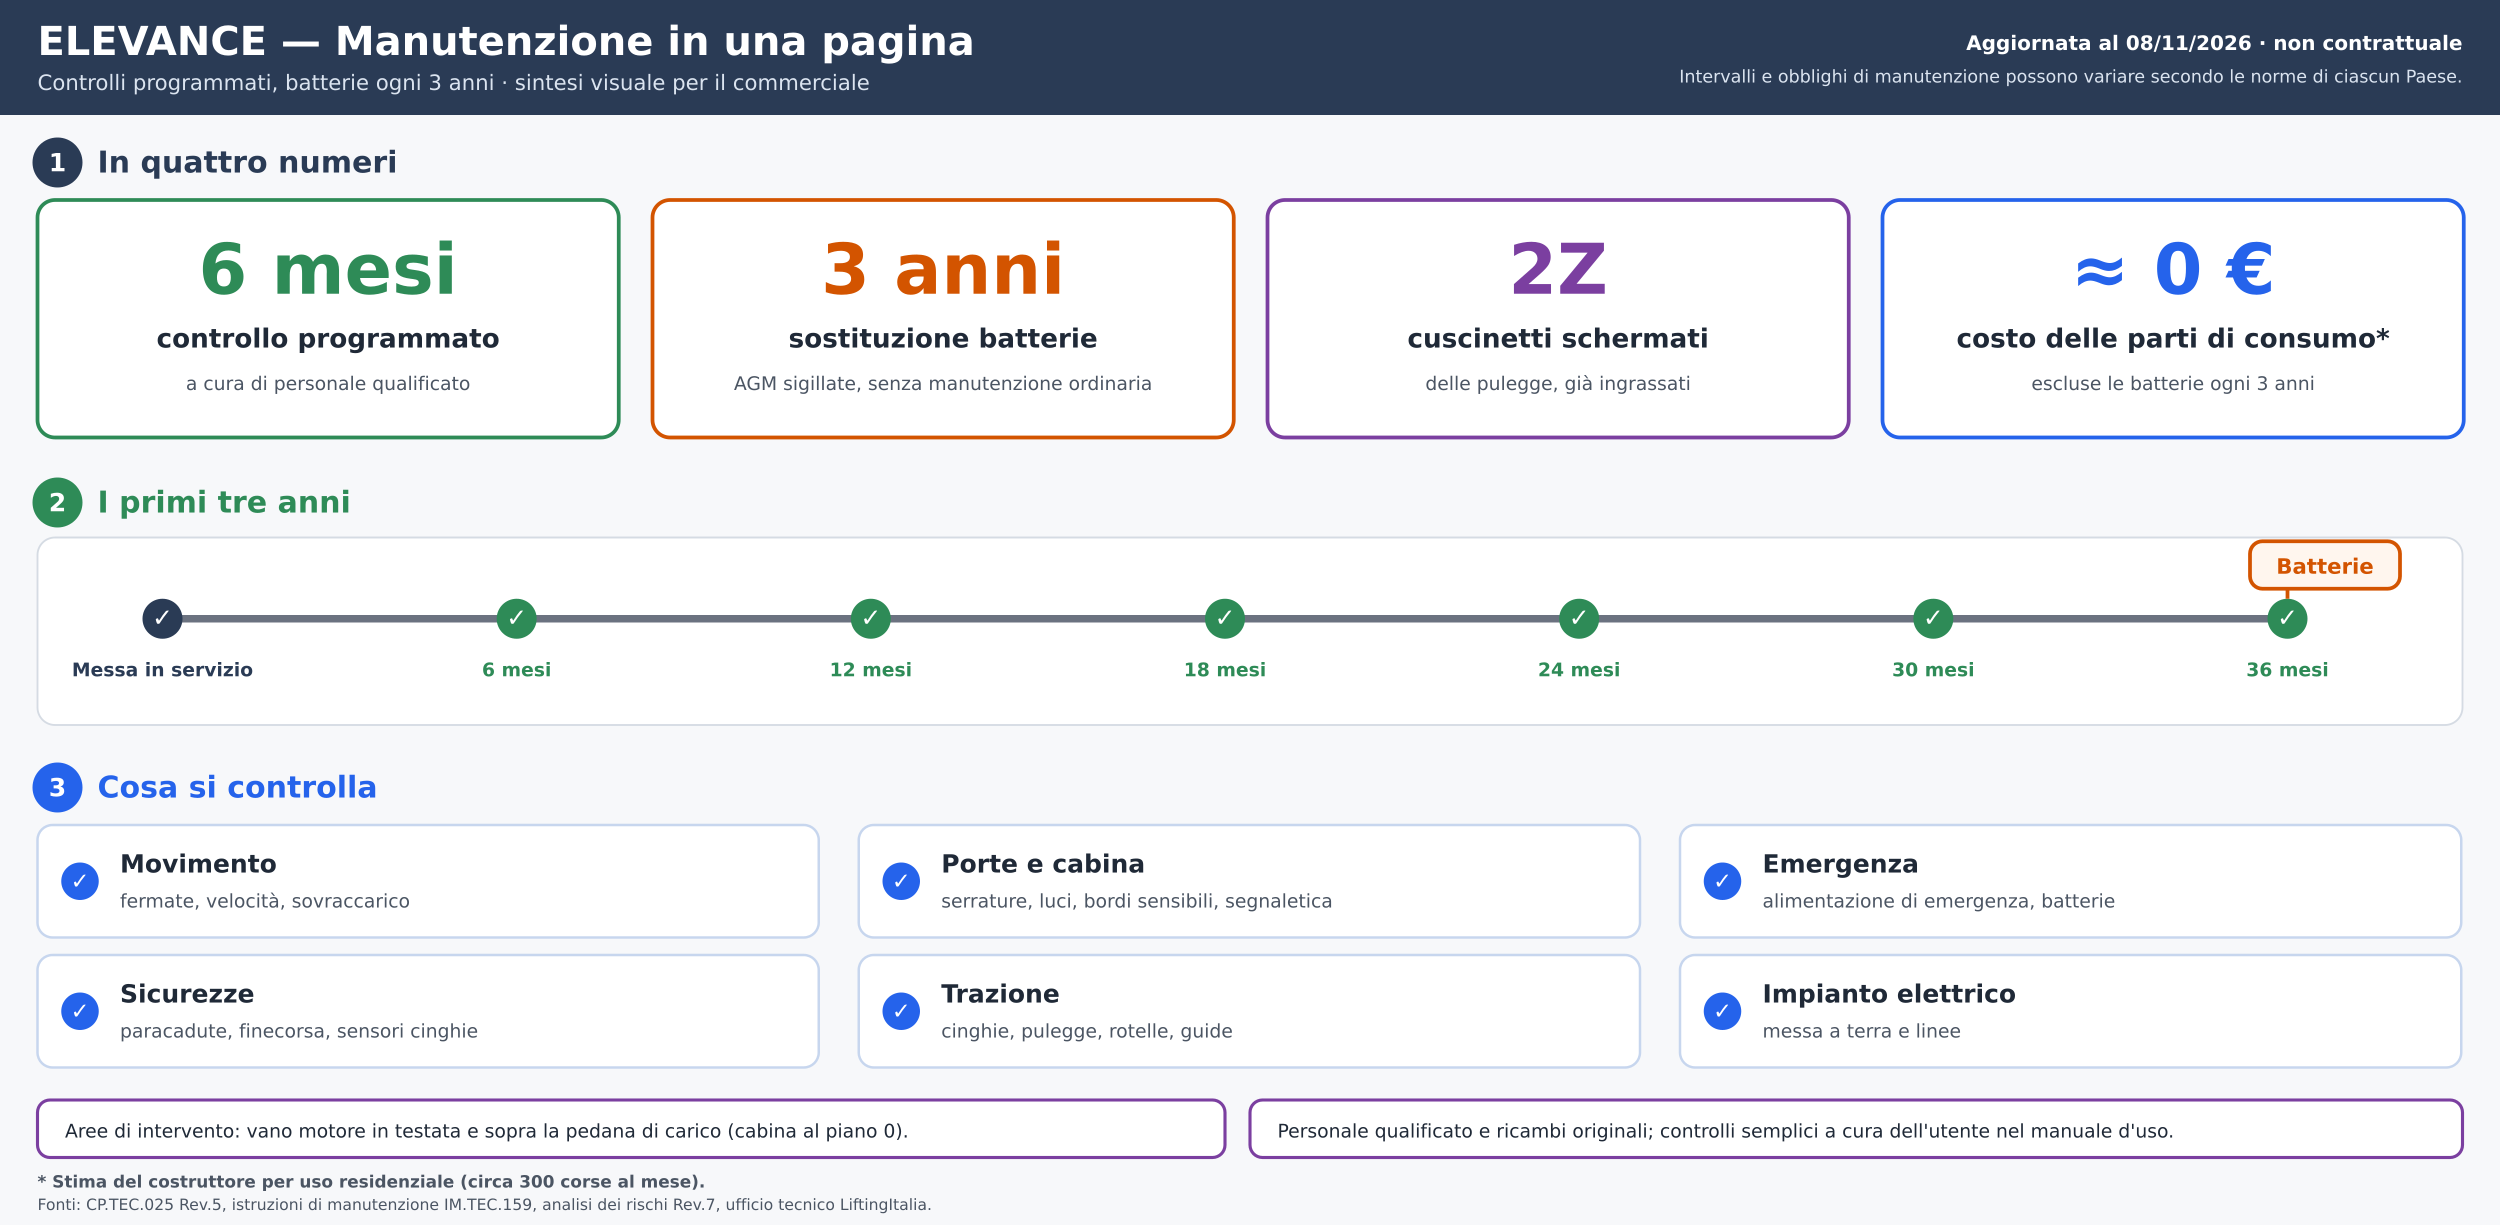
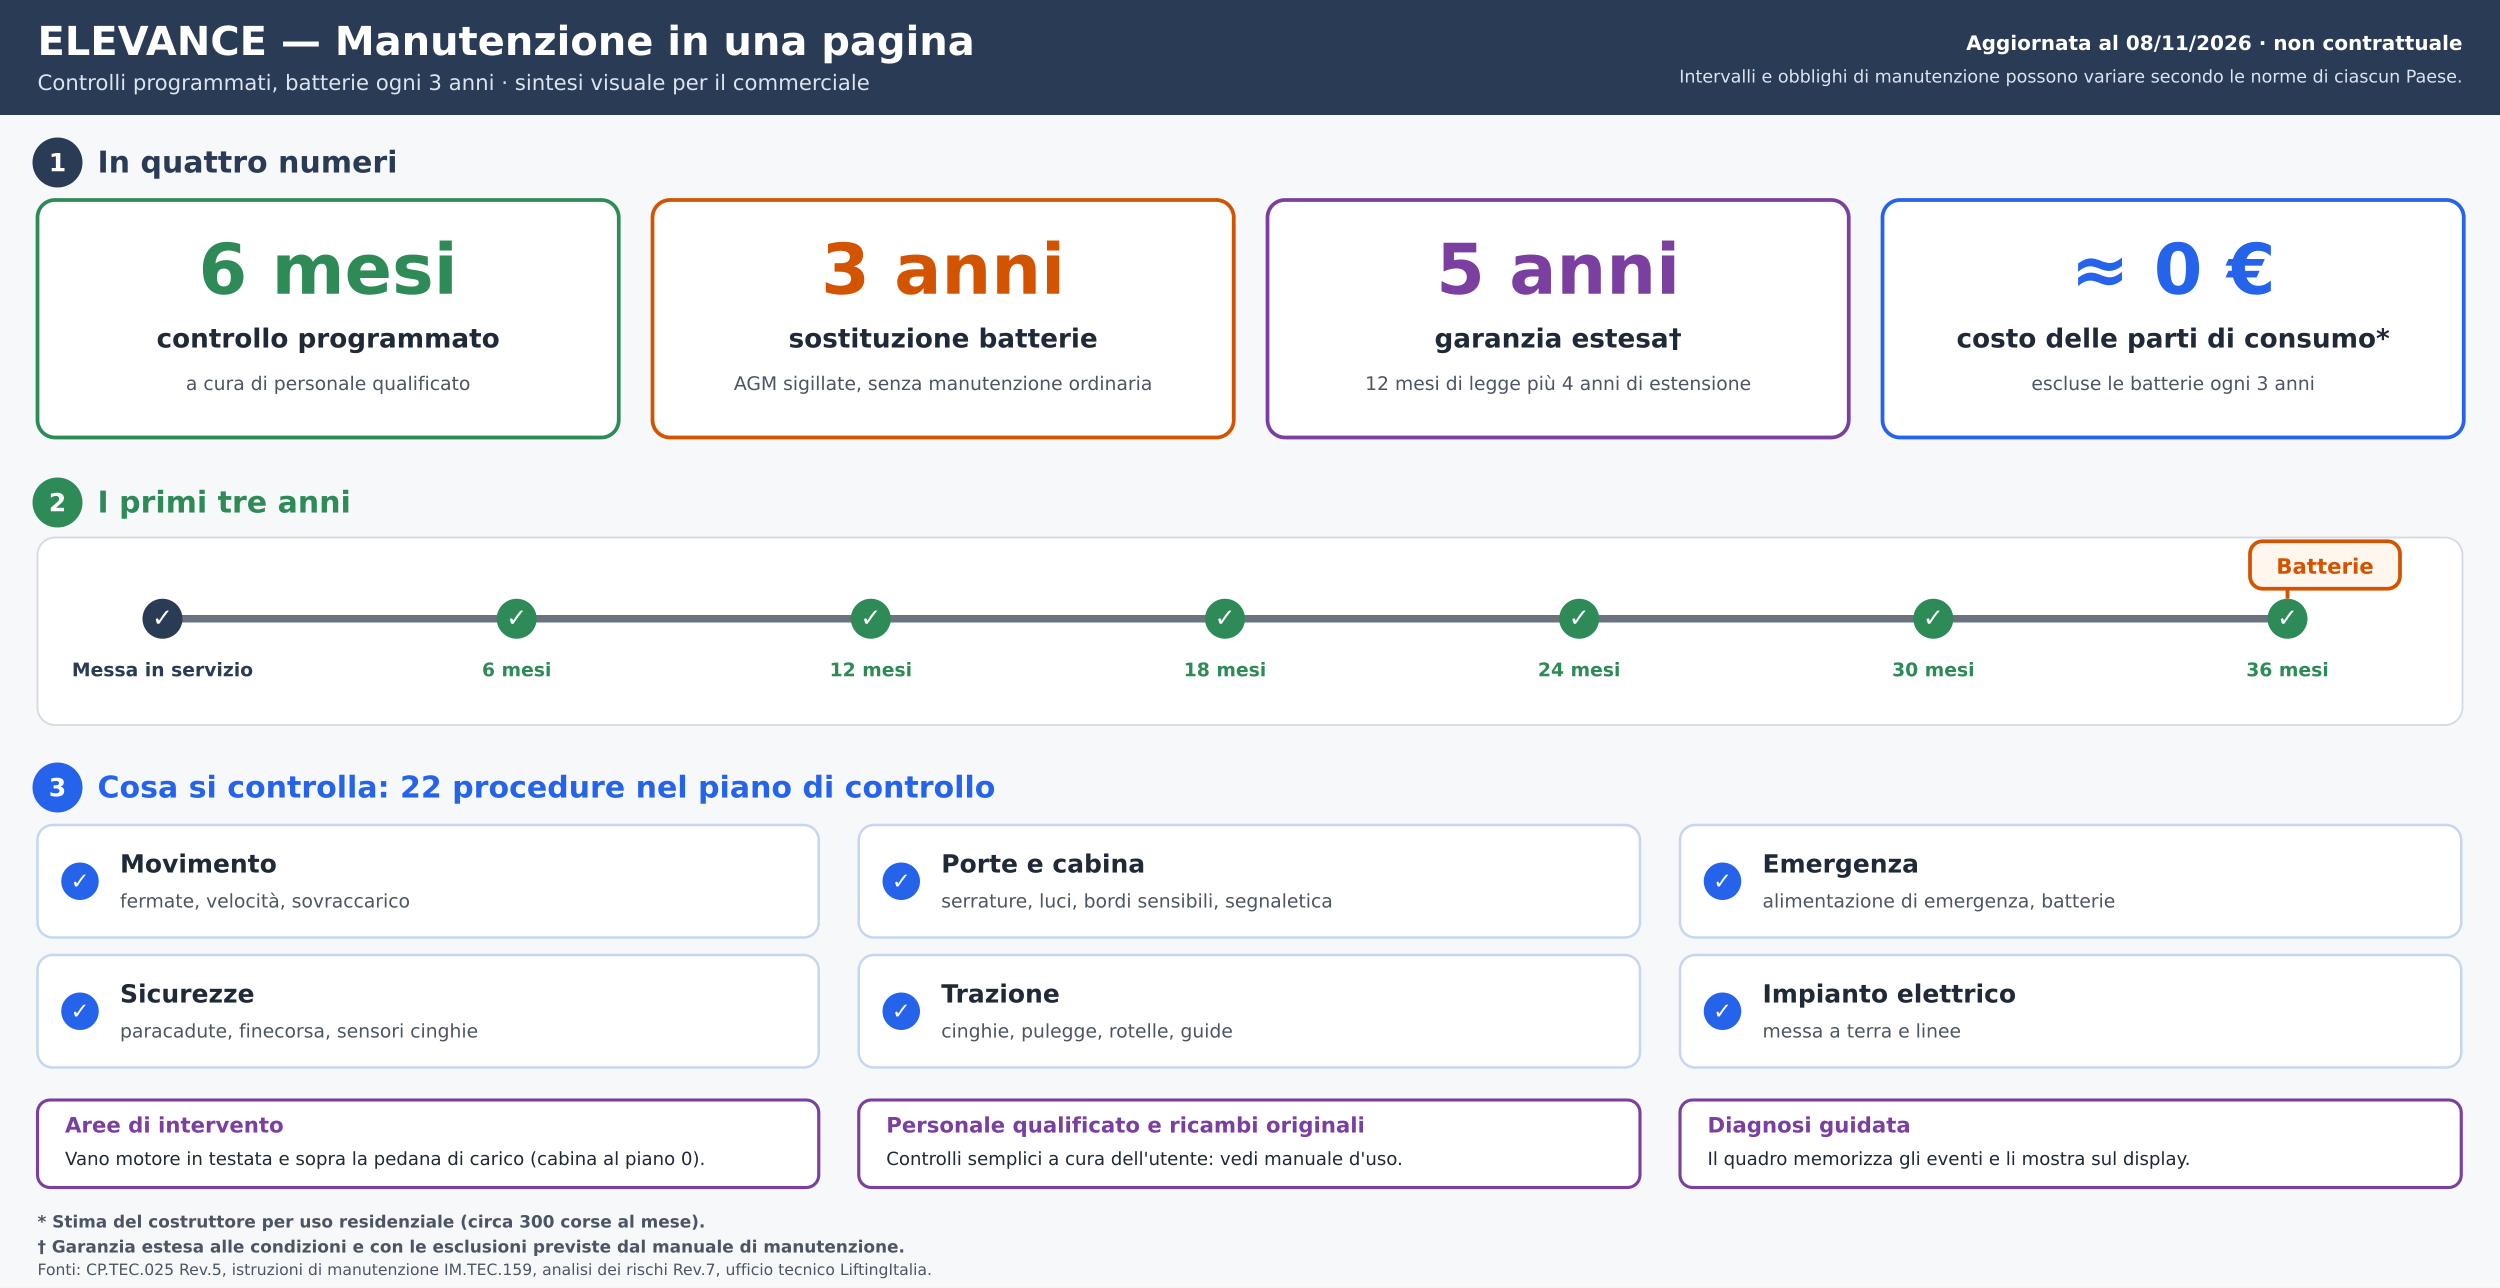
- <svg xmlns="http://www.w3.org/2000/svg" width="2000" height="980" viewBox="0 0 2000 980" font-family="DejaVu Sans, Arial, Helvetica, sans-serif">
-   <rect width="2000" height="980" fill="#f7f8fa" />
+ <svg xmlns="http://www.w3.org/2000/svg" width="2000" height="1030" viewBox="0 0 2000 1030" font-family="DejaVu Sans, Arial, Helvetica, sans-serif">
+   <rect width="2000" height="1030" fill="#f7f8fa" />
  <rect x="0" y="0" width="2000" height="92" rx="0" fill="#2a3b55" stroke="#2a3b55" stroke-width="0" />
  <text x="30" y="44" font-size="32" text-anchor="start" font-weight="bold" fill="#fff">ELEVANCE — Manutenzione in una pagina</text>
  <text x="30" y="72" font-size="17" text-anchor="start" font-weight="normal" fill="#dbe4f0">Controlli programmati, batterie ogni 3 anni · sintesi visuale per il commerciale</text>
  <text x="1970" y="40" font-size="16" text-anchor="end" font-weight="bold" fill="#fff">Aggiornata al 08/11/2026 · non contrattuale</text>
  <text x="1970" y="66" font-size="14" text-anchor="end" font-weight="normal" fill="#dbe4f0">Intervalli e obblighi di manutenzione possono variare secondo le norme di ciascun Paese.</text>
  <circle cx="46" cy="130" r="20" fill="#2a3b55" />
  <text x="46" y="137" font-size="20" text-anchor="middle" font-weight="bold" fill="#fff">1</text>
  <text x="78" y="138" font-size="24" text-anchor="start" font-weight="bold" fill="#2a3b55">In quattro numeri</text>
  <rect x="30" y="160" width="465" height="190" rx="14" fill="#fff" stroke="#2e8b57" stroke-width="3" />
  <text x="262.5" y="235" font-size="56" text-anchor="middle" font-weight="bold" fill="#2e8b57">6 mesi</text>
  <text x="262.5" y="278" font-size="21" text-anchor="middle" font-weight="bold" fill="#1f2937">controllo programmato</text>
  <text x="262.5" y="312" font-size="15" text-anchor="middle" font-weight="normal" fill="#4b5563">a cura di personale qualificato</text>
  <rect x="522" y="160" width="465" height="190" rx="14" fill="#fff" stroke="#d35400" stroke-width="3" />
  <text x="754.5" y="235" font-size="56" text-anchor="middle" font-weight="bold" fill="#d35400">3 anni</text>
  <text x="754.5" y="278" font-size="21" text-anchor="middle" font-weight="bold" fill="#1f2937">sostituzione batterie</text>
  <text x="754.5" y="312" font-size="15" text-anchor="middle" font-weight="normal" fill="#4b5563">AGM sigillate, senza manutenzione ordinaria</text>
  <rect x="1014" y="160" width="465" height="190" rx="14" fill="#fff" stroke="#7b3fa0" stroke-width="3" />
-   <text x="1246.5" y="235" font-size="56" text-anchor="middle" font-weight="bold" fill="#7b3fa0">2Z</text>
-   <text x="1246.5" y="278" font-size="21" text-anchor="middle" font-weight="bold" fill="#1f2937">cuscinetti schermati</text>
-   <text x="1246.5" y="312" font-size="15" text-anchor="middle" font-weight="normal" fill="#4b5563">delle pulegge, già ingrassati</text>
+   <text x="1246.5" y="235" font-size="56" text-anchor="middle" font-weight="bold" fill="#7b3fa0">5 anni</text>
+   <text x="1246.5" y="278" font-size="21" text-anchor="middle" font-weight="bold" fill="#1f2937">garanzia estesa†</text>
+   <text x="1246.5" y="312" font-size="15" text-anchor="middle" font-weight="normal" fill="#4b5563">12 mesi di legge più 4 anni di estensione</text>
  <rect x="1506" y="160" width="465" height="190" rx="14" fill="#fff" stroke="#2563eb" stroke-width="3" />
  <text x="1738.5" y="235" font-size="56" text-anchor="middle" font-weight="bold" fill="#2563eb">≈ 0 €</text>
  <text x="1738.5" y="278" font-size="21" text-anchor="middle" font-weight="bold" fill="#1f2937">costo delle parti di consumo*</text>
  <text x="1738.5" y="312" font-size="15" text-anchor="middle" font-weight="normal" fill="#4b5563">escluse le batterie ogni 3 anni</text>
  <circle cx="46" cy="402" r="20" fill="#2e8b57" />
  <text x="46" y="409" font-size="20" text-anchor="middle" font-weight="bold" fill="#fff">2</text>
  <text x="78" y="410" font-size="24" text-anchor="start" font-weight="bold" fill="#2e8b57">I primi tre anni</text>
  <rect x="30" y="430" width="1940" height="150" rx="14" fill="#fff" stroke="#d5dbe3" stroke-width="1.5" />
  <line x1="130" y1="495" x2="1830" y2="495" stroke="#6b7280" stroke-width="6" />
  <circle cx="130.0" cy="495" r="16" fill="#2a3b55" />
  <text x="130.0" y="501" font-size="20" text-anchor="middle" font-weight="bold" fill="#fff">✓</text>
  <text x="130.0" y="541" font-size="15" text-anchor="middle" font-weight="bold" fill="#2a3b55">Messa in servizio</text>
  <circle cx="413.333" cy="495" r="16" fill="#2e8b57" />
  <text x="413.333" y="501" font-size="20" text-anchor="middle" font-weight="bold" fill="#fff">✓</text>
  <text x="413.333" y="541" font-size="15" text-anchor="middle" font-weight="bold" fill="#2e8b57">6 mesi</text>
  <circle cx="696.667" cy="495" r="16" fill="#2e8b57" />
  <text x="696.667" y="501" font-size="20" text-anchor="middle" font-weight="bold" fill="#fff">✓</text>
  <text x="696.667" y="541" font-size="15" text-anchor="middle" font-weight="bold" fill="#2e8b57">12 mesi</text>
  <circle cx="980.0" cy="495" r="16" fill="#2e8b57" />
  <text x="980.0" y="501" font-size="20" text-anchor="middle" font-weight="bold" fill="#fff">✓</text>
  <text x="980.0" y="541" font-size="15" text-anchor="middle" font-weight="bold" fill="#2e8b57">18 mesi</text>
  <circle cx="1263.333" cy="495" r="16" fill="#2e8b57" />
  <text x="1263.333" y="501" font-size="20" text-anchor="middle" font-weight="bold" fill="#fff">✓</text>
  <text x="1263.333" y="541" font-size="15" text-anchor="middle" font-weight="bold" fill="#2e8b57">24 mesi</text>
  <circle cx="1546.667" cy="495" r="16" fill="#2e8b57" />
  <text x="1546.667" y="501" font-size="20" text-anchor="middle" font-weight="bold" fill="#fff">✓</text>
  <text x="1546.667" y="541" font-size="15" text-anchor="middle" font-weight="bold" fill="#2e8b57">30 mesi</text>
  <circle cx="1830.0" cy="495" r="16" fill="#2e8b57" />
  <text x="1830.0" y="501" font-size="20" text-anchor="middle" font-weight="bold" fill="#fff">✓</text>
  <text x="1830.0" y="541" font-size="15" text-anchor="middle" font-weight="bold" fill="#2e8b57">36 mesi</text>
  <rect x="1800" y="433" width="120" height="38" rx="10" fill="#fff6ee" stroke="#d35400" stroke-width="3" />
  <text x="1860" y="459" font-size="17" text-anchor="middle" font-weight="bold" fill="#d35400">Batterie</text>
  <line x1="1830" y1="471" x2="1830" y2="479" stroke="#d35400" stroke-width="3" />
  <circle cx="46" cy="630" r="20" fill="#2563eb" />
  <text x="46" y="637" font-size="20" text-anchor="middle" font-weight="bold" fill="#fff">3</text>
-   <text x="78" y="638" font-size="24" text-anchor="start" font-weight="bold" fill="#2563eb">Cosa si controlla</text>
+   <text x="78" y="638" font-size="24" text-anchor="start" font-weight="bold" fill="#2563eb">Cosa si controlla: 22 procedure nel piano di controllo</text>
  <rect x="30" y="660" width="625" height="90" rx="12" fill="#fff" stroke="#c7d6ee" stroke-width="2" />
  <circle cx="64" cy="705.0" r="15" fill="#2563eb" />
  <text x="64" y="711.0" font-size="18" text-anchor="middle" font-weight="bold" fill="#fff">✓</text>
  <text x="96" y="698" font-size="20" text-anchor="start" font-weight="bold" fill="#1f2937">Movimento</text>
  <text x="96" y="726" font-size="15" text-anchor="start" font-weight="normal" fill="#4b5563">fermate, velocità, sovraccarico</text>
  <rect x="687" y="660" width="625" height="90" rx="12" fill="#fff" stroke="#c7d6ee" stroke-width="2" />
  <circle cx="721" cy="705.0" r="15" fill="#2563eb" />
  <text x="721" y="711.0" font-size="18" text-anchor="middle" font-weight="bold" fill="#fff">✓</text>
  <text x="753" y="698" font-size="20" text-anchor="start" font-weight="bold" fill="#1f2937">Porte e cabina</text>
  <text x="753" y="726" font-size="15" text-anchor="start" font-weight="normal" fill="#4b5563">serrature, luci, bordi sensibili, segnaletica</text>
  <rect x="1344" y="660" width="625" height="90" rx="12" fill="#fff" stroke="#c7d6ee" stroke-width="2" />
  <circle cx="1378" cy="705.0" r="15" fill="#2563eb" />
  <text x="1378" y="711.0" font-size="18" text-anchor="middle" font-weight="bold" fill="#fff">✓</text>
  <text x="1410" y="698" font-size="20" text-anchor="start" font-weight="bold" fill="#1f2937">Emergenza</text>
  <text x="1410" y="726" font-size="15" text-anchor="start" font-weight="normal" fill="#4b5563">alimentazione di emergenza, batterie</text>
  <rect x="30" y="764" width="625" height="90" rx="12" fill="#fff" stroke="#c7d6ee" stroke-width="2" />
  <circle cx="64" cy="809.0" r="15" fill="#2563eb" />
  <text x="64" y="815.0" font-size="18" text-anchor="middle" font-weight="bold" fill="#fff">✓</text>
  <text x="96" y="802" font-size="20" text-anchor="start" font-weight="bold" fill="#1f2937">Sicurezze</text>
  <text x="96" y="830" font-size="15" text-anchor="start" font-weight="normal" fill="#4b5563">paracadute, finecorsa, sensori cinghie</text>
  <rect x="687" y="764" width="625" height="90" rx="12" fill="#fff" stroke="#c7d6ee" stroke-width="2" />
  <circle cx="721" cy="809.0" r="15" fill="#2563eb" />
  <text x="721" y="815.0" font-size="18" text-anchor="middle" font-weight="bold" fill="#fff">✓</text>
  <text x="753" y="802" font-size="20" text-anchor="start" font-weight="bold" fill="#1f2937">Trazione</text>
  <text x="753" y="830" font-size="15" text-anchor="start" font-weight="normal" fill="#4b5563">cinghie, pulegge, rotelle, guide</text>
  <rect x="1344" y="764" width="625" height="90" rx="12" fill="#fff" stroke="#c7d6ee" stroke-width="2" />
  <circle cx="1378" cy="809.0" r="15" fill="#2563eb" />
  <text x="1378" y="815.0" font-size="18" text-anchor="middle" font-weight="bold" fill="#fff">✓</text>
  <text x="1410" y="802" font-size="20" text-anchor="start" font-weight="bold" fill="#1f2937">Impianto elettrico</text>
  <text x="1410" y="830" font-size="15" text-anchor="start" font-weight="normal" fill="#4b5563">messa a terra e linee</text>
-   <rect x="30" y="880" width="950" height="46" rx="10" fill="#fff" stroke="#7b3fa0" stroke-width="2.5" />
-   <text x="52" y="910" font-size="15" text-anchor="start" font-weight="normal" fill="#1f2937">Aree di intervento: vano motore in testata e sopra la pedana di carico (cabina al piano 0).</text>
-   <rect x="1000" y="880" width="970" height="46" rx="10" fill="#fff" stroke="#7b3fa0" stroke-width="2.5" />
-   <text x="1022" y="910" font-size="15" text-anchor="start" font-weight="normal" fill="#1f2937">Personale qualificato e ricambi originali; controlli semplici a cura dell'utente nel manuale d'uso.</text>
-   <text x="30" y="950" font-size="13.5" text-anchor="start" font-weight="bold" fill="#4b5563">* Stima del costruttore per uso residenziale (circa 300 corse al mese).</text>
-   <text x="30" y="968" font-size="12.5" text-anchor="start" font-weight="normal" fill="#4b5563">Fonti: CP.TEC.025 Rev.5, istruzioni di manutenzione IM.TEC.159, analisi dei rischi Rev.7, ufficio tecnico LiftingItalia.</text>
+   <rect x="30" y="880" width="625" height="70" rx="10" fill="#fff" stroke="#7b3fa0" stroke-width="2.5" />
+   <text x="52" y="906" font-size="17" text-anchor="start" font-weight="bold" fill="#7b3fa0">Aree di intervento</text>
+   <text x="52" y="932" font-size="14.5" text-anchor="start" font-weight="normal" fill="#1f2937">Vano motore in testata e sopra la pedana di carico (cabina al piano 0).</text>
+   <rect x="687" y="880" width="625" height="70" rx="10" fill="#fff" stroke="#7b3fa0" stroke-width="2.5" />
+   <text x="709" y="906" font-size="17" text-anchor="start" font-weight="bold" fill="#7b3fa0">Personale qualificato e ricambi originali</text>
+   <text x="709" y="932" font-size="14.5" text-anchor="start" font-weight="normal" fill="#1f2937">Controlli semplici a cura dell'utente: vedi manuale d'uso.</text>
+   <rect x="1344" y="880" width="625" height="70" rx="10" fill="#fff" stroke="#7b3fa0" stroke-width="2.5" />
+   <text x="1366" y="906" font-size="17" text-anchor="start" font-weight="bold" fill="#7b3fa0">Diagnosi guidata</text>
+   <text x="1366" y="932" font-size="14.5" text-anchor="start" font-weight="normal" fill="#1f2937">Il quadro memorizza gli eventi e li mostra sul display.</text>
+   <text x="30" y="982" font-size="13.5" text-anchor="start" font-weight="bold" fill="#4b5563">* Stima del costruttore per uso residenziale (circa 300 corse al mese).</text>
+   <text x="30" y="1002" font-size="13.5" text-anchor="start" font-weight="bold" fill="#4b5563">† Garanzia estesa alle condizioni e con le esclusioni previste dal manuale di manutenzione.</text>
+   <text x="30" y="1020" font-size="12.5" text-anchor="start" font-weight="normal" fill="#4b5563">Fonti: CP.TEC.025 Rev.5, istruzioni di manutenzione IM.TEC.159, analisi dei rischi Rev.7, ufficio tecnico LiftingItalia.</text>
</svg>
